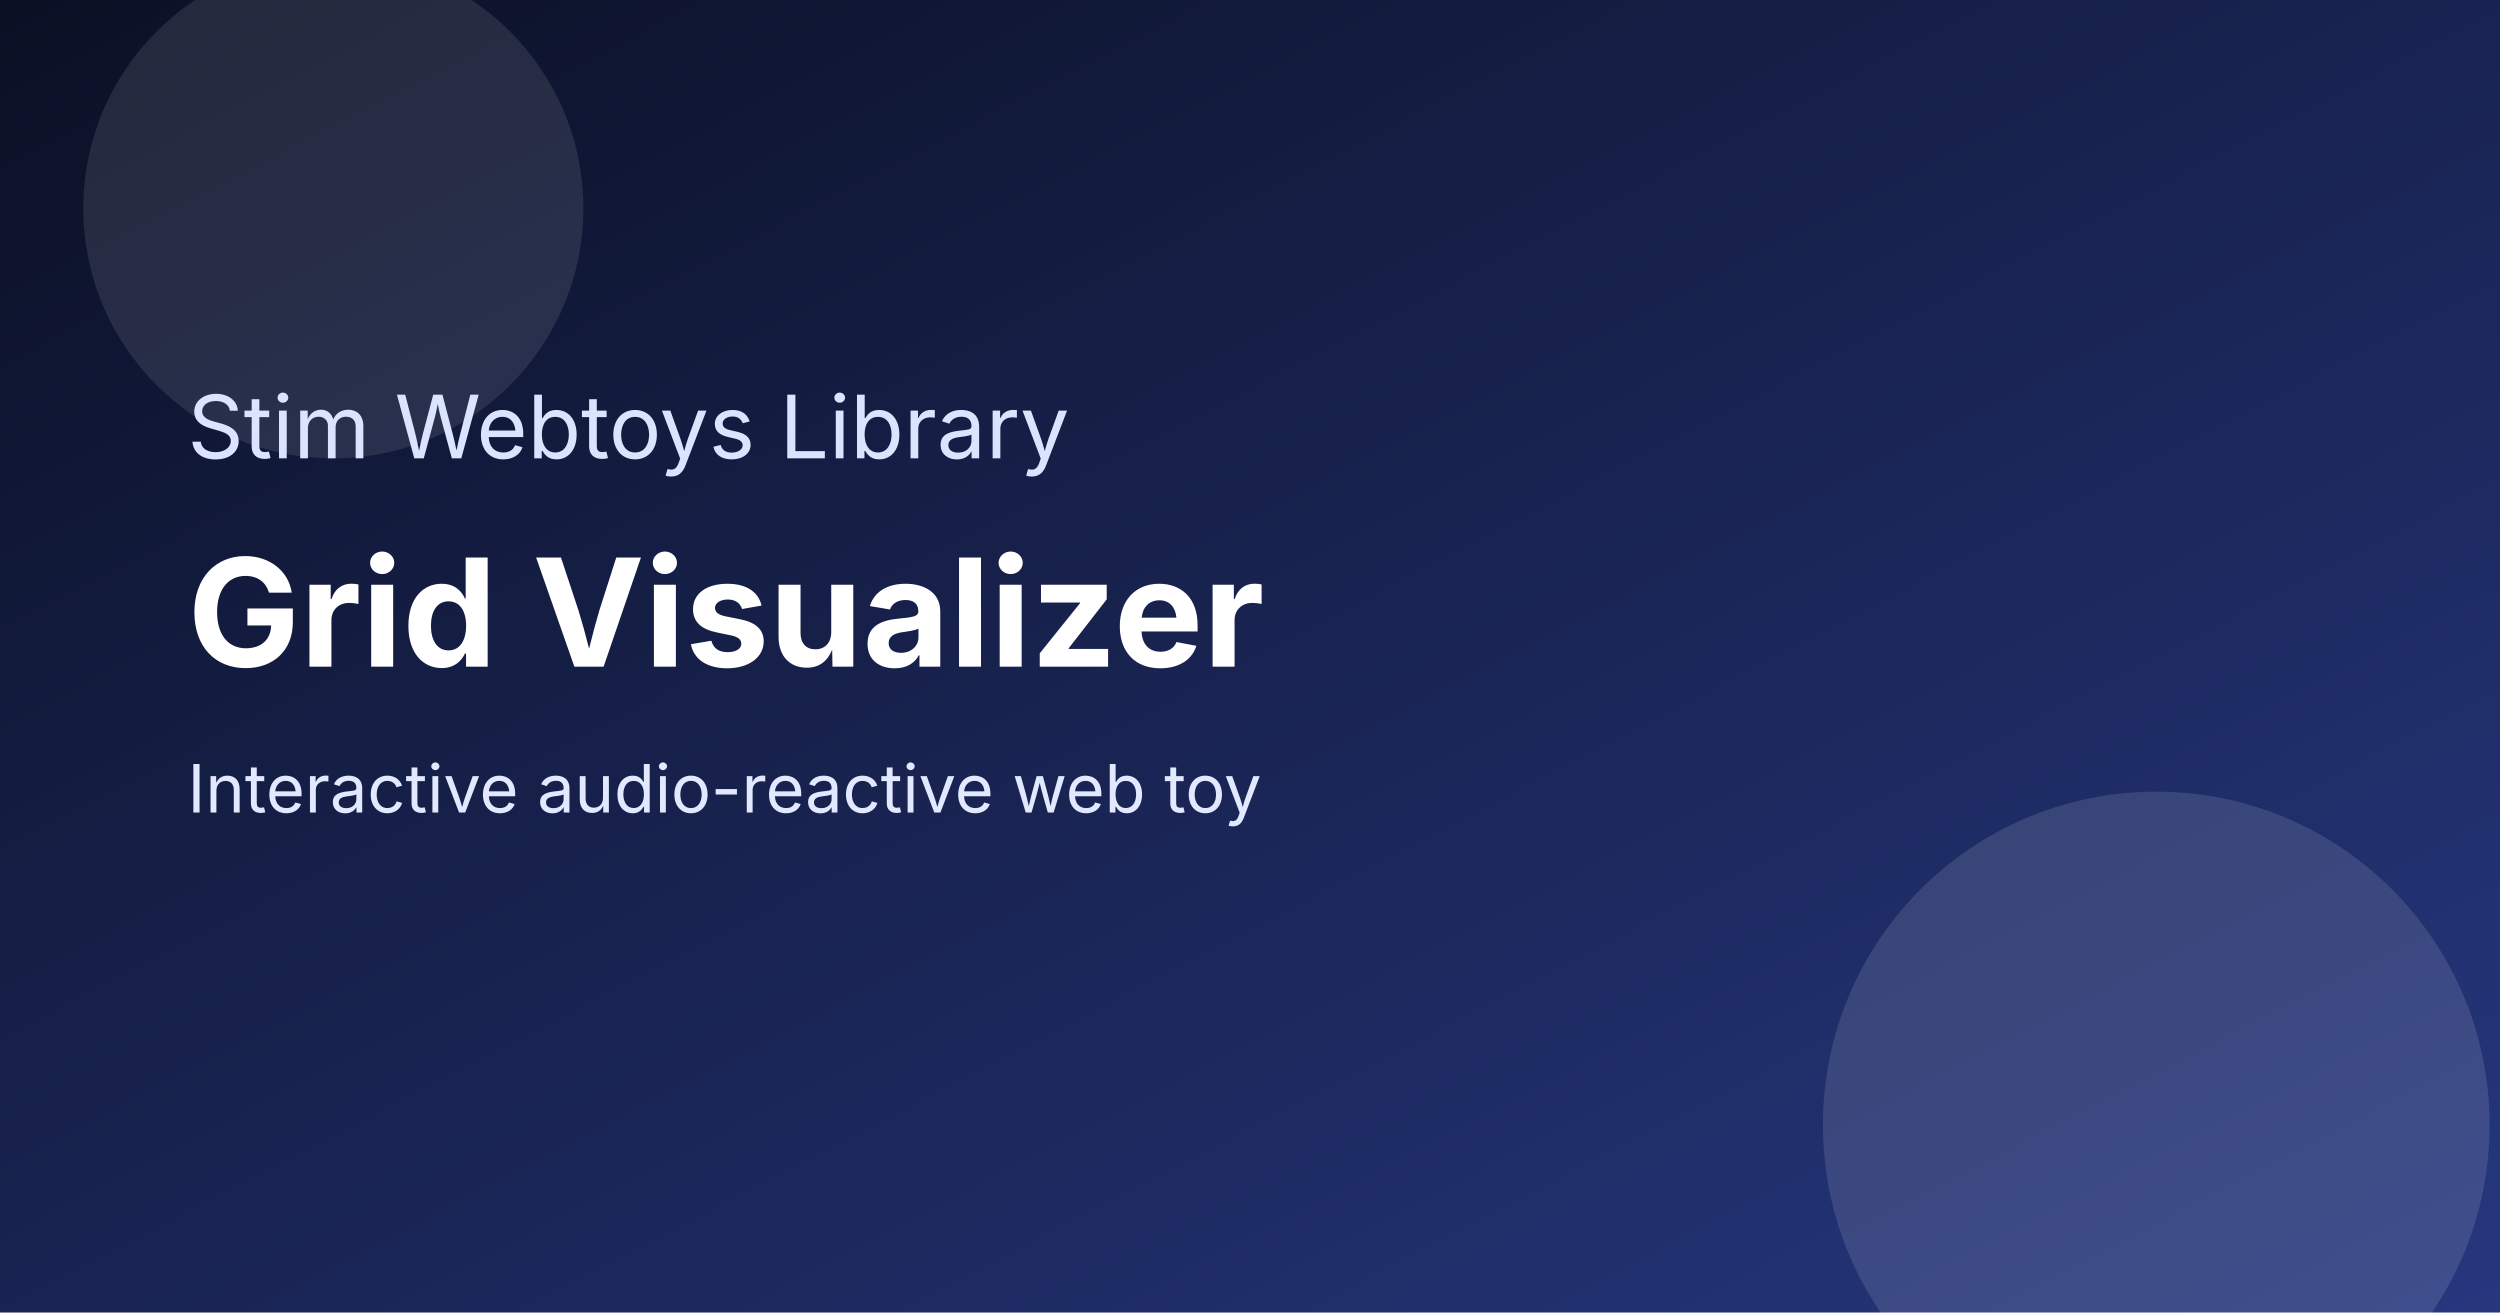
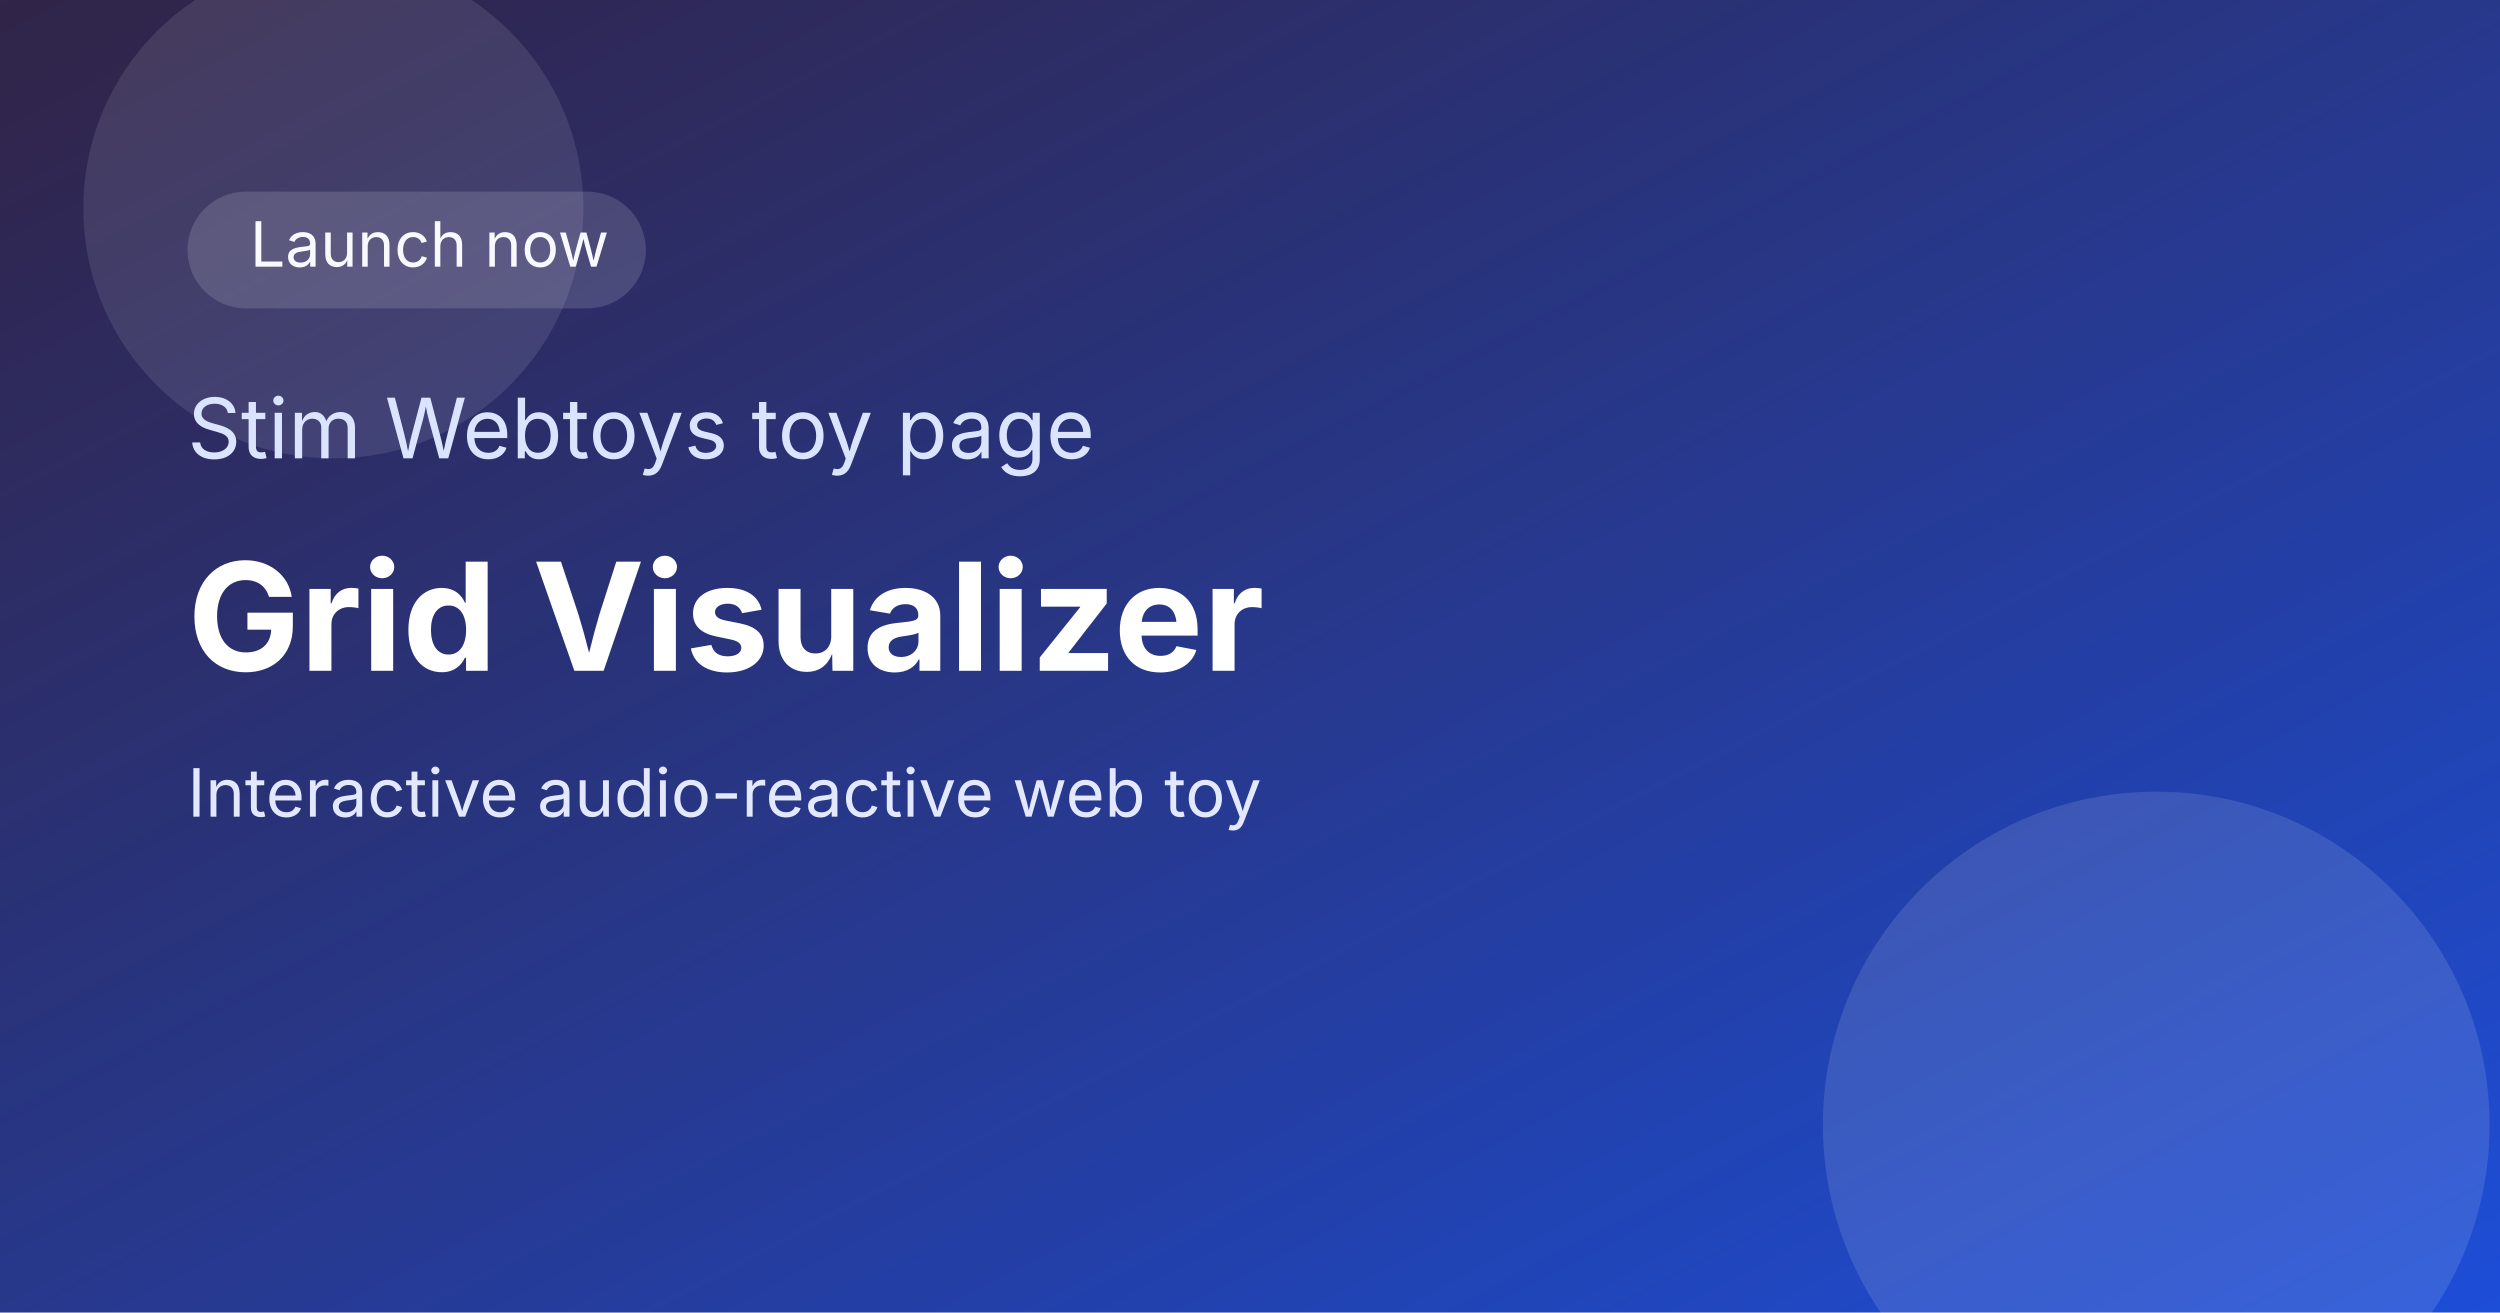
<svg xmlns="http://www.w3.org/2000/svg" width="1200" height="630" viewBox="0 0 1200 630" role="img" aria-label="Grid Visualizer">
  <defs>
    <linearGradient id="bg" x1="0" y1="0" x2="1" y2="1">
-       <stop offset="0%" stop-color="#0b1024" />
-       <stop offset="100%" stop-color="#26377f" />
+       <stop offset="0%" stop-color="#1a0c33" />
+       <stop offset="100%" stop-color="#1d4ed8" />
+     </linearGradient>
+     <linearGradient id="shine" x1="0" y1="0" x2="1" y2="1">
+       <stop offset="0%" stop-color="rgba(255,255,255,0.25)" />
+       <stop offset="100%" stop-color="rgba(255,255,255,0)" />
    </linearGradient>
  </defs>
  <rect width="1200" height="630" fill="url(#bg)" />
+   <rect x="0" y="0" width="1200" height="630" fill="url(#shine)" opacity="0.4" />
  <circle cx="1035" cy="540" r="160" fill="rgba(255,255,255,0.12)" />
  <circle cx="160" cy="100" r="120" fill="rgba(255,255,255,0.1)" />
-   <text x="90" y="220" font-size="42" fill="#dbe4ff" font-family="Inter, Arial, sans-serif">Stim Webtoys Library</text>
-   <text x="90" y="320" font-size="72" font-weight="700" fill="#ffffff" font-family="Inter, Arial, sans-serif">Grid Visualizer</text>
-   <text x="90" y="390" font-size="32" fill="#e2e8ff" font-family="Inter, Arial, sans-serif">Interactive audio-reactive web toy</text>
+   <rect x="90" y="92" width="220" height="56" rx="28" fill="rgba(255,255,255,0.14)" />
+   <text x="120" y="128" font-size="30" fill="#f7f9ff" font-family="Inter, Arial, sans-serif">Launch now</text>
+   <text x="90" y="220" font-size="40" fill="#dbe4ff" font-family="Inter, Arial, sans-serif">Stim Webtoys toy page</text>
+   <text x="90" y="322" font-size="72" font-weight="700" fill="#ffffff" font-family="Inter, Arial, sans-serif">Grid Visualizer</text>
+   <text x="90" y="392" font-size="32" fill="#e2e8ff" font-family="Inter, Arial, sans-serif">Interactive audio-reactive web toy</text>
</svg>
